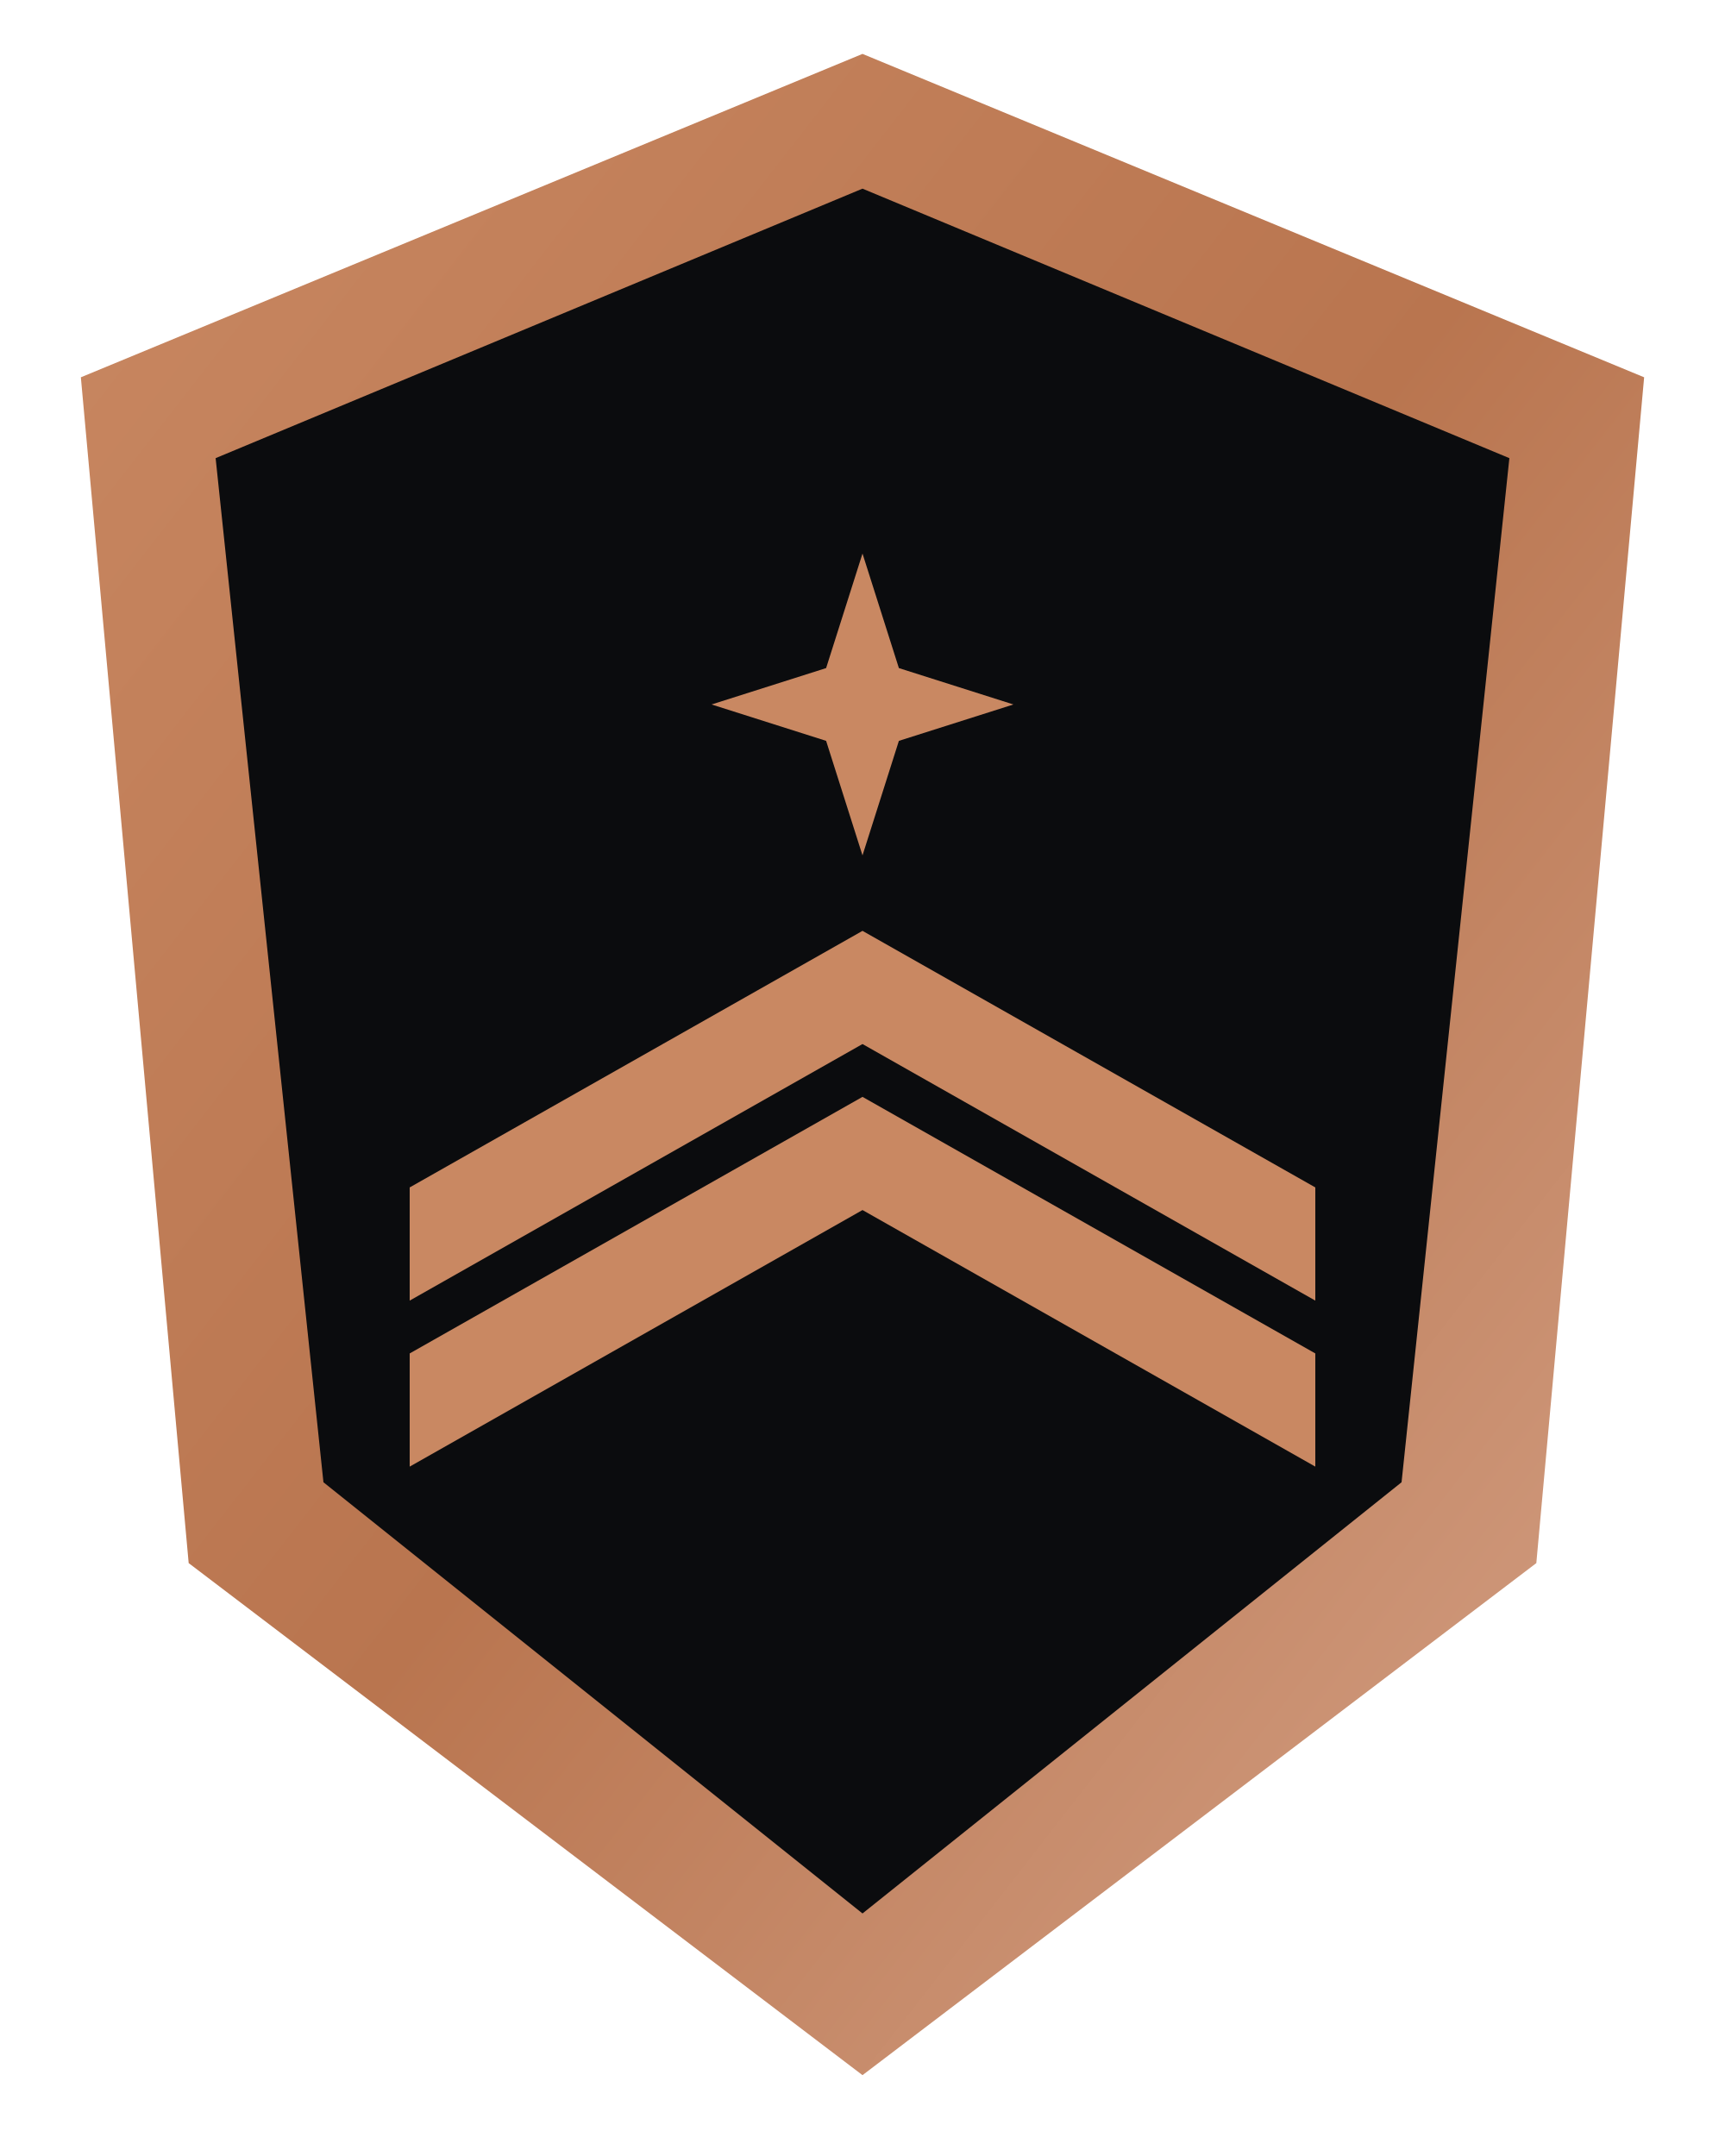
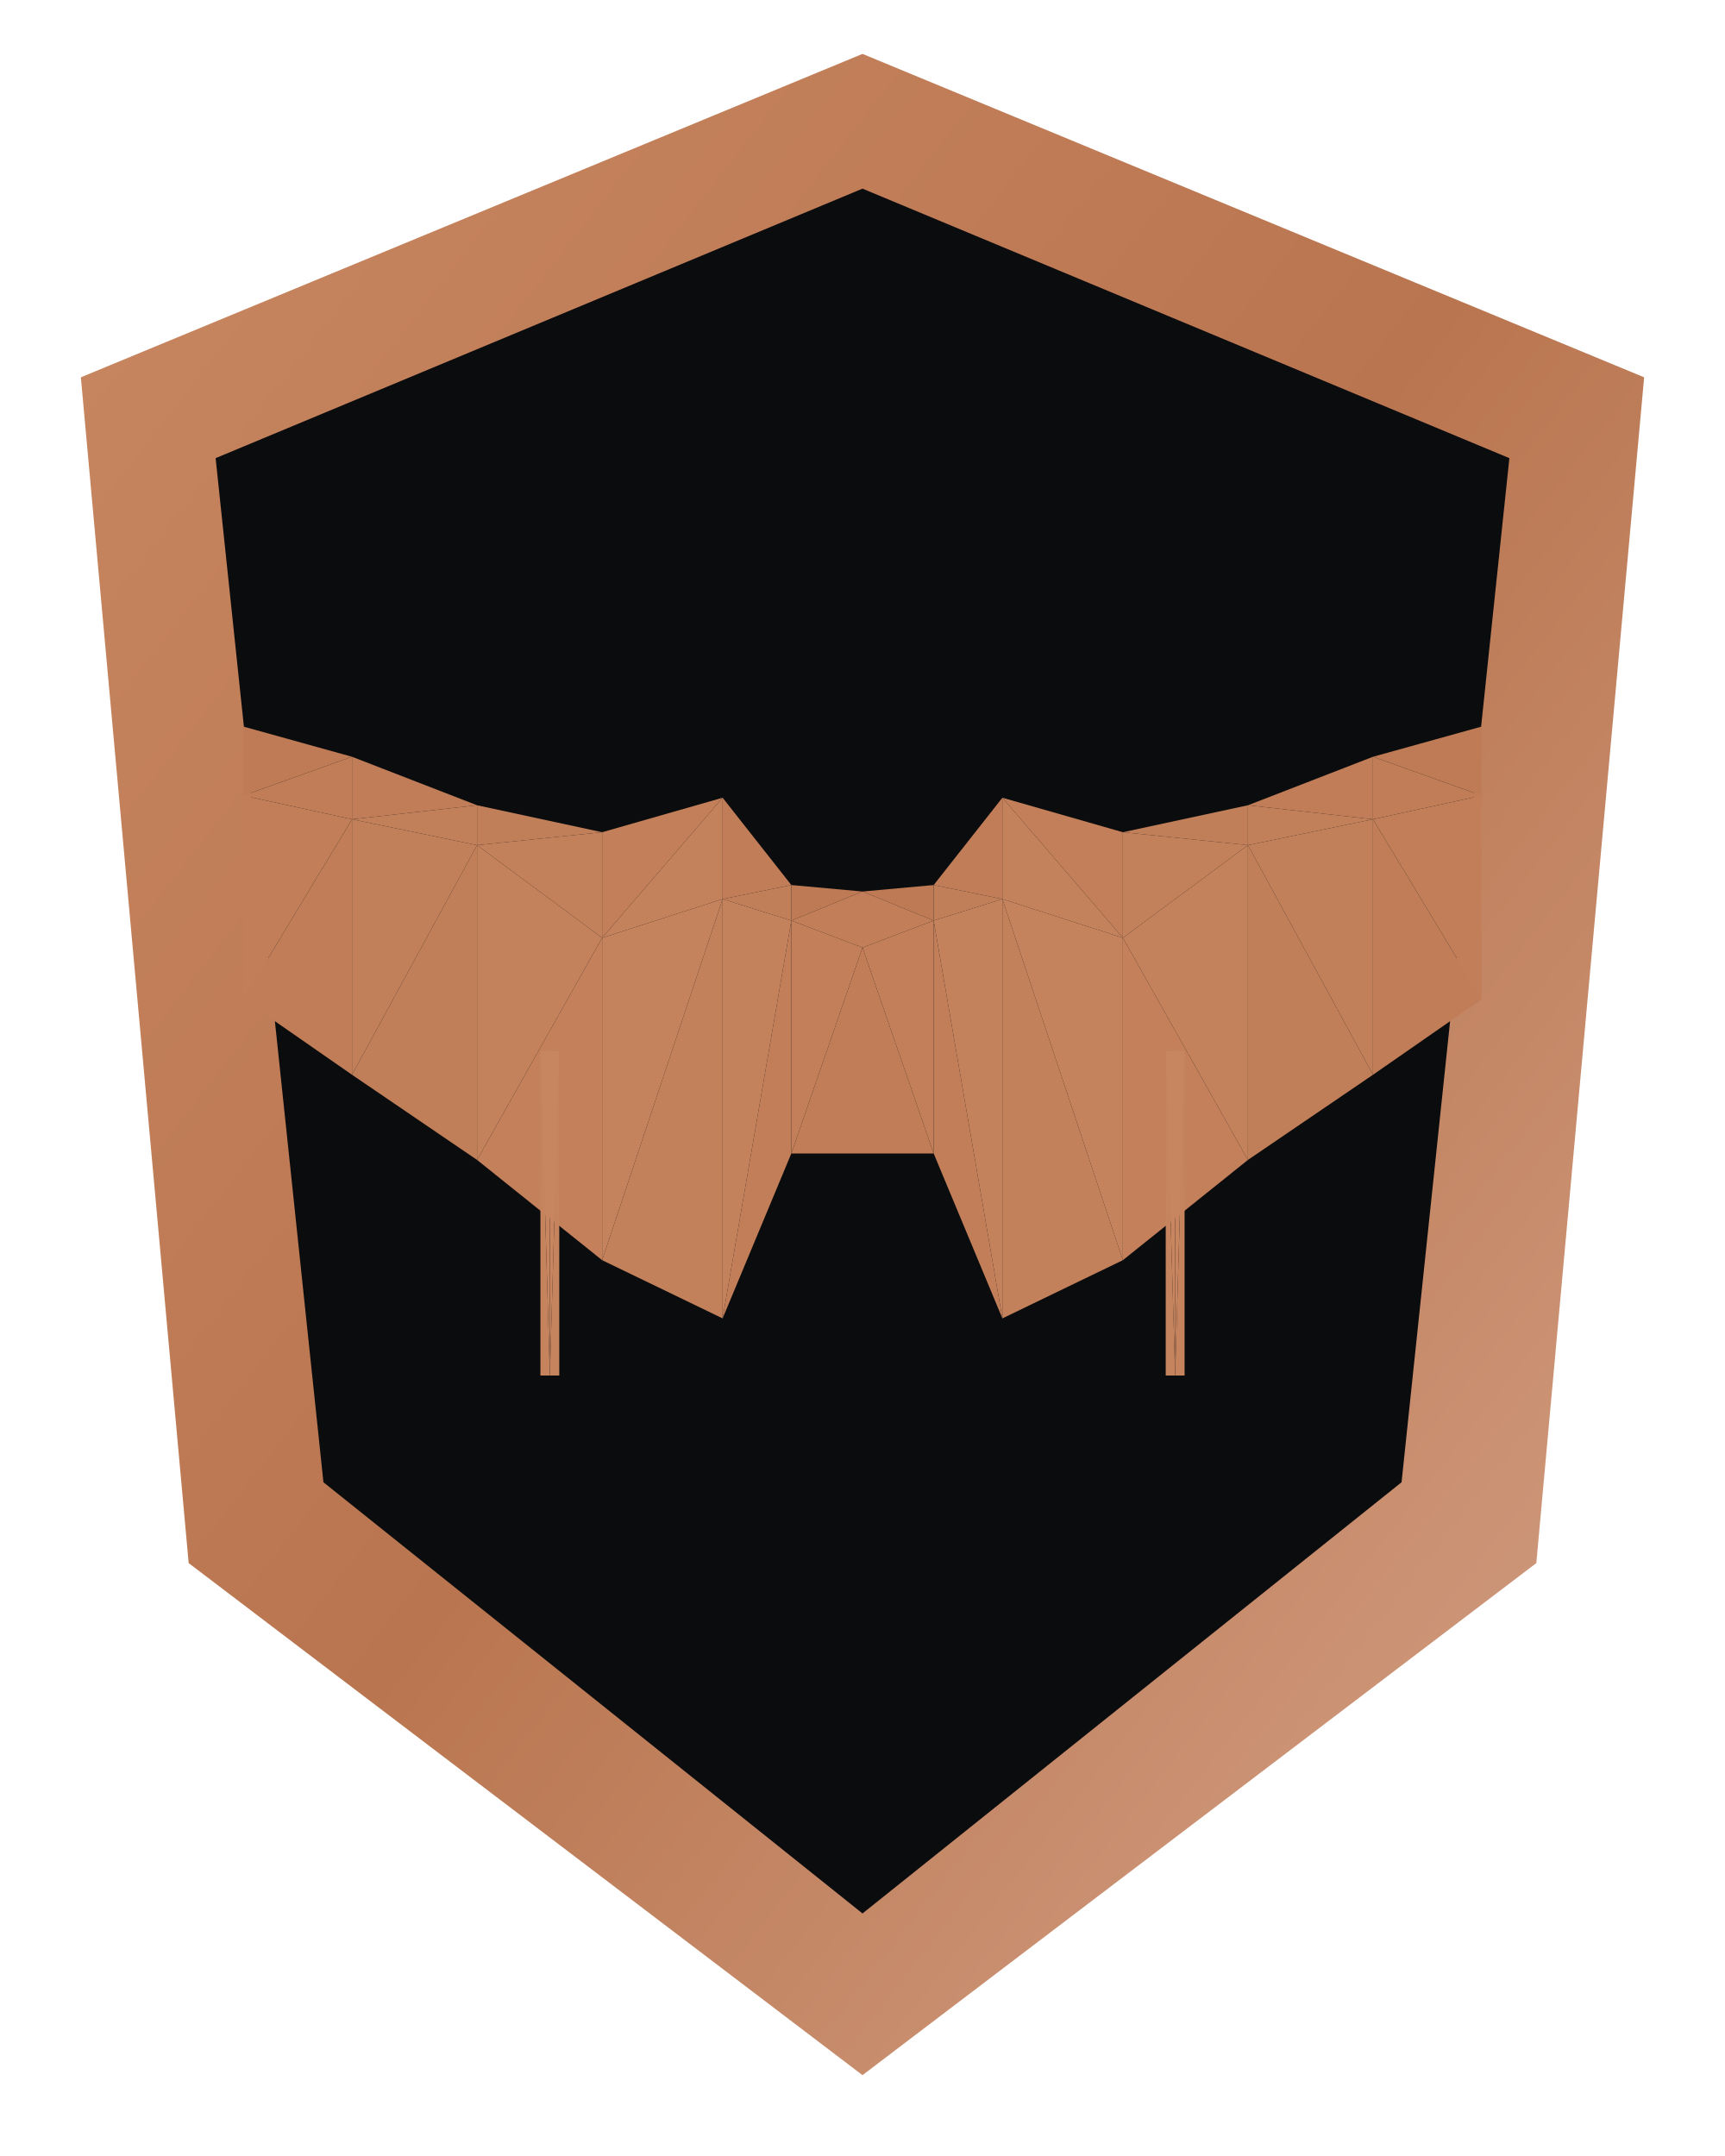
<svg xmlns="http://www.w3.org/2000/svg" viewBox="0 0 64 80">
  <defs>
    <linearGradient id="rim" x2="1" y2="1">
      <stop stop-color="#c98862" />
      <stop offset=".5" stop-color="#b9754f" />
      <stop offset="1" stop-color="#d6a48a" />
    </linearGradient>
  </defs>
  <path fill="url(#rim)" d="M32 2 61 14 57 58 32 77 7 58 3 14Z" />
  <path fill="#0b0c0e" d="M32 7 56 17 52 55 32 71 12 55 8 17Z" />
  <g fill="#c98862">
-     <polygon points="32.00,20.54 30.65,24.79 26.40,26.14 30.65,27.49 32.00,31.74 33.35,27.49 37.60,26.14 33.35,24.79" />
-     <polygon points="15.20,44.06 32.00,34.54 48.80,44.06 48.80,48.26 32.00,38.74 15.20,48.26" />
-     <polygon points="15.20,50.22 32.00,40.70 48.80,50.22 48.80,54.42 32.00,44.90 15.20,54.42" />
+     <polygon points="32.00,33.08 34.64,32.84 34.64,34.16" fill="#bd7a54" />
+     <polygon points="32.00,33.08 34.64,34.16 32.00,35.16" fill="#c17e58" />
+     <polygon points="32.00,35.16 34.64,34.16 34.64,42.80" fill="#c27f59" />
+     <polygon points="32.00,35.16 34.64,42.80 32.00,42.80" fill="#c07d57" />
+     <polygon points="34.64,32.84 37.19,29.60 37.19,33.36" fill="#c07d57" />
+     <polygon points="34.64,32.84 37.19,33.36 34.64,34.16" fill="#c17f59" />
+     <polygon points="34.64,34.16 37.19,33.36 37.19,48.92" fill="#c4825c" />
+     <polygon points="34.64,34.16 37.19,48.92 34.64,42.80" fill="#c17e58" />
+     <polygon points="37.19,29.60 41.66,30.88 41.66,34.80" fill="#c27f59" />
+     <polygon points="37.19,29.60 41.66,34.80 37.19,33.36" fill="#c4825c" />
+     <polygon points="37.19,33.36 41.66,34.80 41.66,46.76" fill="#c4835d" />
+     <polygon points="37.19,33.36 41.66,46.76 37.19,48.92" fill="#c3815b" />
+     <polygon points="41.66,30.88 46.30,29.88 46.30,31.36" fill="#c17f59" />
+     <polygon points="41.66,30.88 46.30,31.36 41.66,34.80" fill="#c3815b" />
+     <polygon points="41.66,34.80 46.30,31.36 46.30,43.04" fill="#c4825c" />
+     <polygon points="41.66,34.80 46.30,43.04 41.66,46.76" fill="#c3805a" />
+     <polygon points="46.30,29.88 50.94,28.08 50.94,30.40" fill="#c07d57" />
+     <polygon points="46.30,29.88 50.94,30.40 46.30,31.36" fill="#c2805a" />
+     <polygon points="46.30,31.36 50.94,30.40 50.94,39.88" fill="#c2805a" />
+     <polygon points="46.30,31.36 50.94,39.88 46.30,43.04" fill="#c17f59" />
+     <polygon points="50.94,28.08 54.97,26.96 54.97,29.52" fill="#be7b55" />
+     <polygon points="50.94,28.08 54.97,29.52 50.94,30.40" fill="#c07d57" />
+     <polygon points="50.94,30.40 54.97,29.52 54.97,37.08" fill="#c17e58" />
+     <polygon points="50.94,30.40 54.97,37.08 50.94,39.88" fill="#c07d57" />
+     <polygon points="43.25,39.00 43.25,51.04 43.60,51.04" fill="#c5845e" />
+     <polygon points="43.25,39.00 43.60,51.04 43.60,39.00" fill="#c78660" />
+     <polygon points="43.95,39.00 43.95,51.04 43.60,51.04" fill="#c5845e" />
+     <polygon points="43.95,39.00 43.60,51.04 43.60,39.00" fill="#c78660" />
+     <polygon points="32.00,33.08 29.36,32.84 29.36,34.16" fill="#bd7a54" />
+     <polygon points="32.00,33.08 29.36,34.16 32.00,35.16" fill="#c17e58" />
+     <polygon points="32.00,35.16 29.36,34.16 29.36,42.80" fill="#c27f59" />
+     <polygon points="32.00,35.16 29.36,42.80 32.00,42.80" fill="#c07d57" />
+     <polygon points="29.36,32.84 26.81,29.60 26.81,33.36" fill="#c07d57" />
+     <polygon points="29.36,32.84 26.81,33.36 29.36,34.16" fill="#c17f59" />
+     <polygon points="29.36,34.16 26.81,33.36 26.81,48.92" fill="#c4825c" />
+     <polygon points="29.36,34.16 26.81,48.92 29.36,42.80" fill="#c17e58" />
+     <polygon points="26.81,29.60 22.34,30.88 22.34,34.80" fill="#c27f59" />
+     <polygon points="26.81,29.60 22.34,34.80 26.81,33.36" fill="#c4825c" />
+     <polygon points="26.81,33.36 22.34,34.80 22.34,46.76" fill="#c4835d" />
+     <polygon points="26.81,33.36 22.34,46.76 26.81,48.92" fill="#c3815b" />
+     <polygon points="22.34,30.88 17.70,29.88 17.70,31.36" fill="#c17f59" />
+     <polygon points="22.34,30.88 17.70,31.36 22.34,34.80" fill="#c3815b" />
+     <polygon points="22.34,34.80 17.70,31.36 17.70,43.04" fill="#c4825c" />
+     <polygon points="22.34,34.80 17.70,43.04 22.34,46.76" fill="#c3805a" />
+     <polygon points="17.70,29.88 13.06,28.08 13.06,30.40" fill="#c07d57" />
+     <polygon points="17.70,29.88 13.06,30.40 17.70,31.36" fill="#c2805a" />
+     <polygon points="17.70,31.36 13.06,30.40 13.06,39.88" fill="#c2805a" />
+     <polygon points="17.70,31.36 13.06,39.88 17.70,43.04" fill="#c17f59" />
+     <polygon points="13.06,28.08 9.03,26.96 9.03,29.52" fill="#be7b55" />
+     <polygon points="13.06,28.08 9.03,29.52 13.06,30.40" fill="#c07d57" />
+     <polygon points="13.06,30.40 9.03,29.52 9.03,37.08" fill="#c17e58" />
+     <polygon points="13.06,30.40 9.03,37.08 13.06,39.88" fill="#c07d57" />
+     <polygon points="20.75,39.00 20.75,51.04 20.40,51.04" fill="#c5845e" />
+     <polygon points="20.75,39.00 20.40,51.04 20.40,39.00" fill="#c78660" />
+     <polygon points="20.05,39.00 20.05,51.04 20.40,51.04" fill="#c5845e" />
+     <polygon points="20.05,39.00 20.40,51.04 20.40,39.00" fill="#c78660" />
  </g>
</svg>
